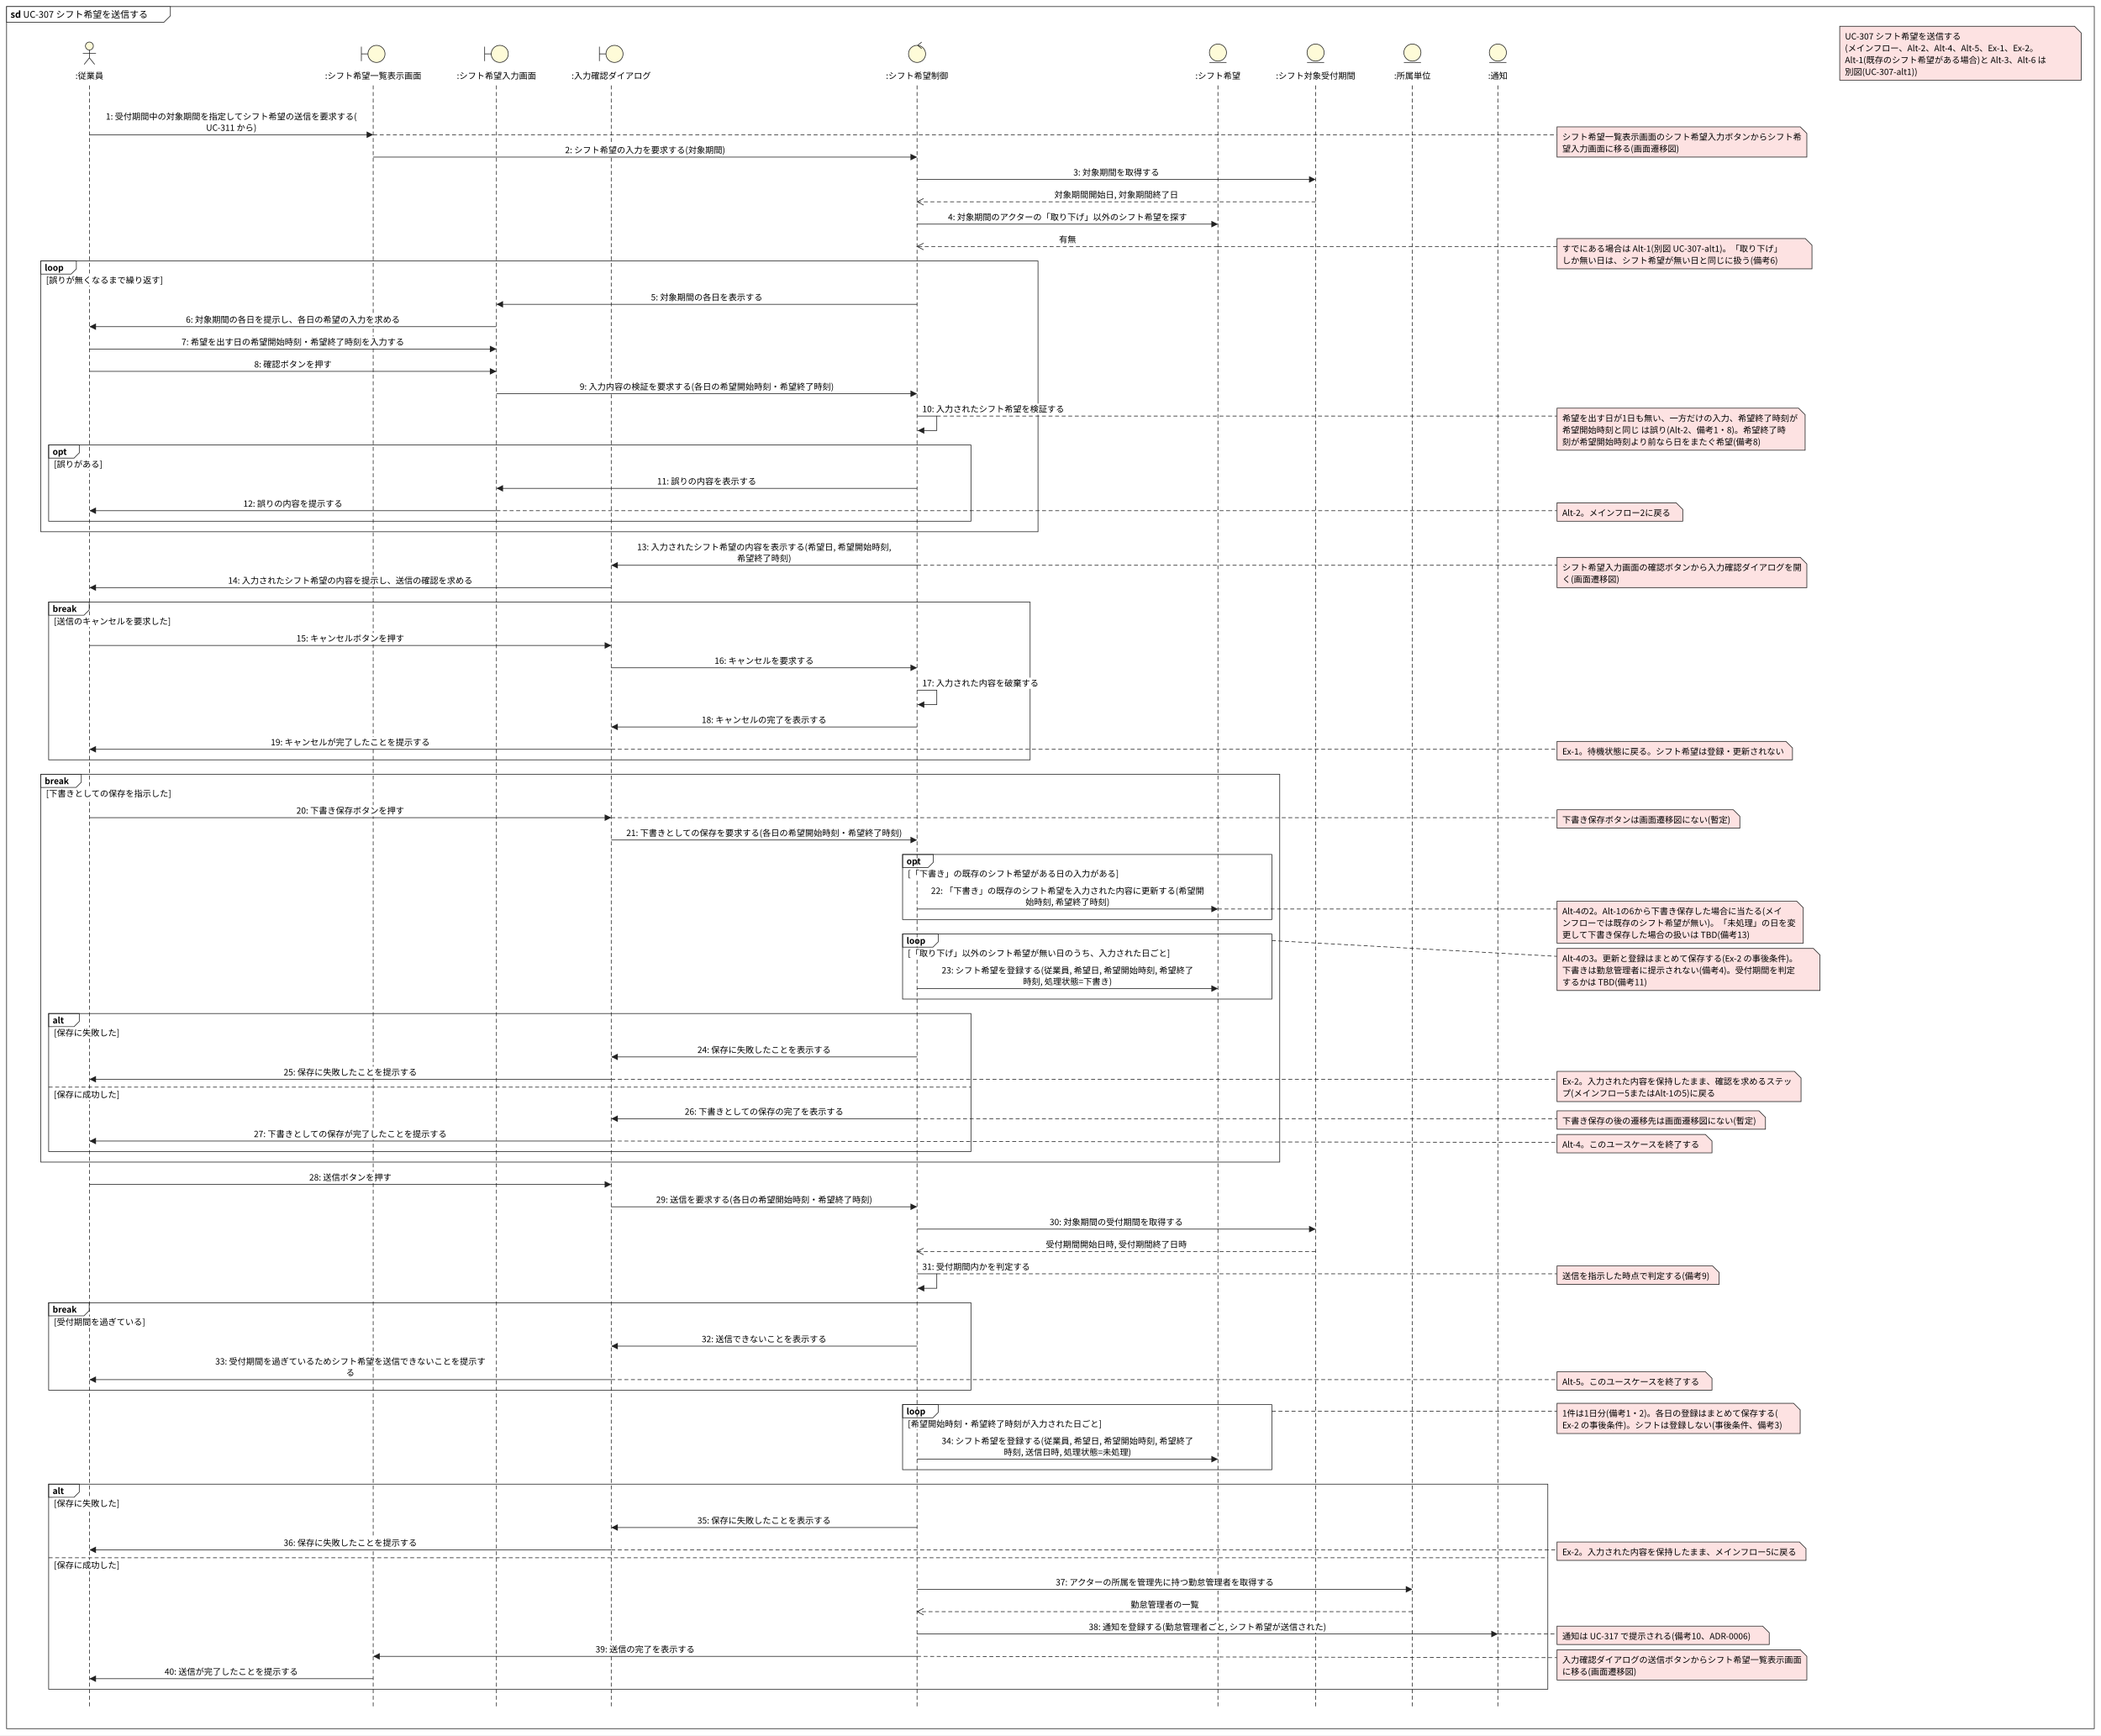
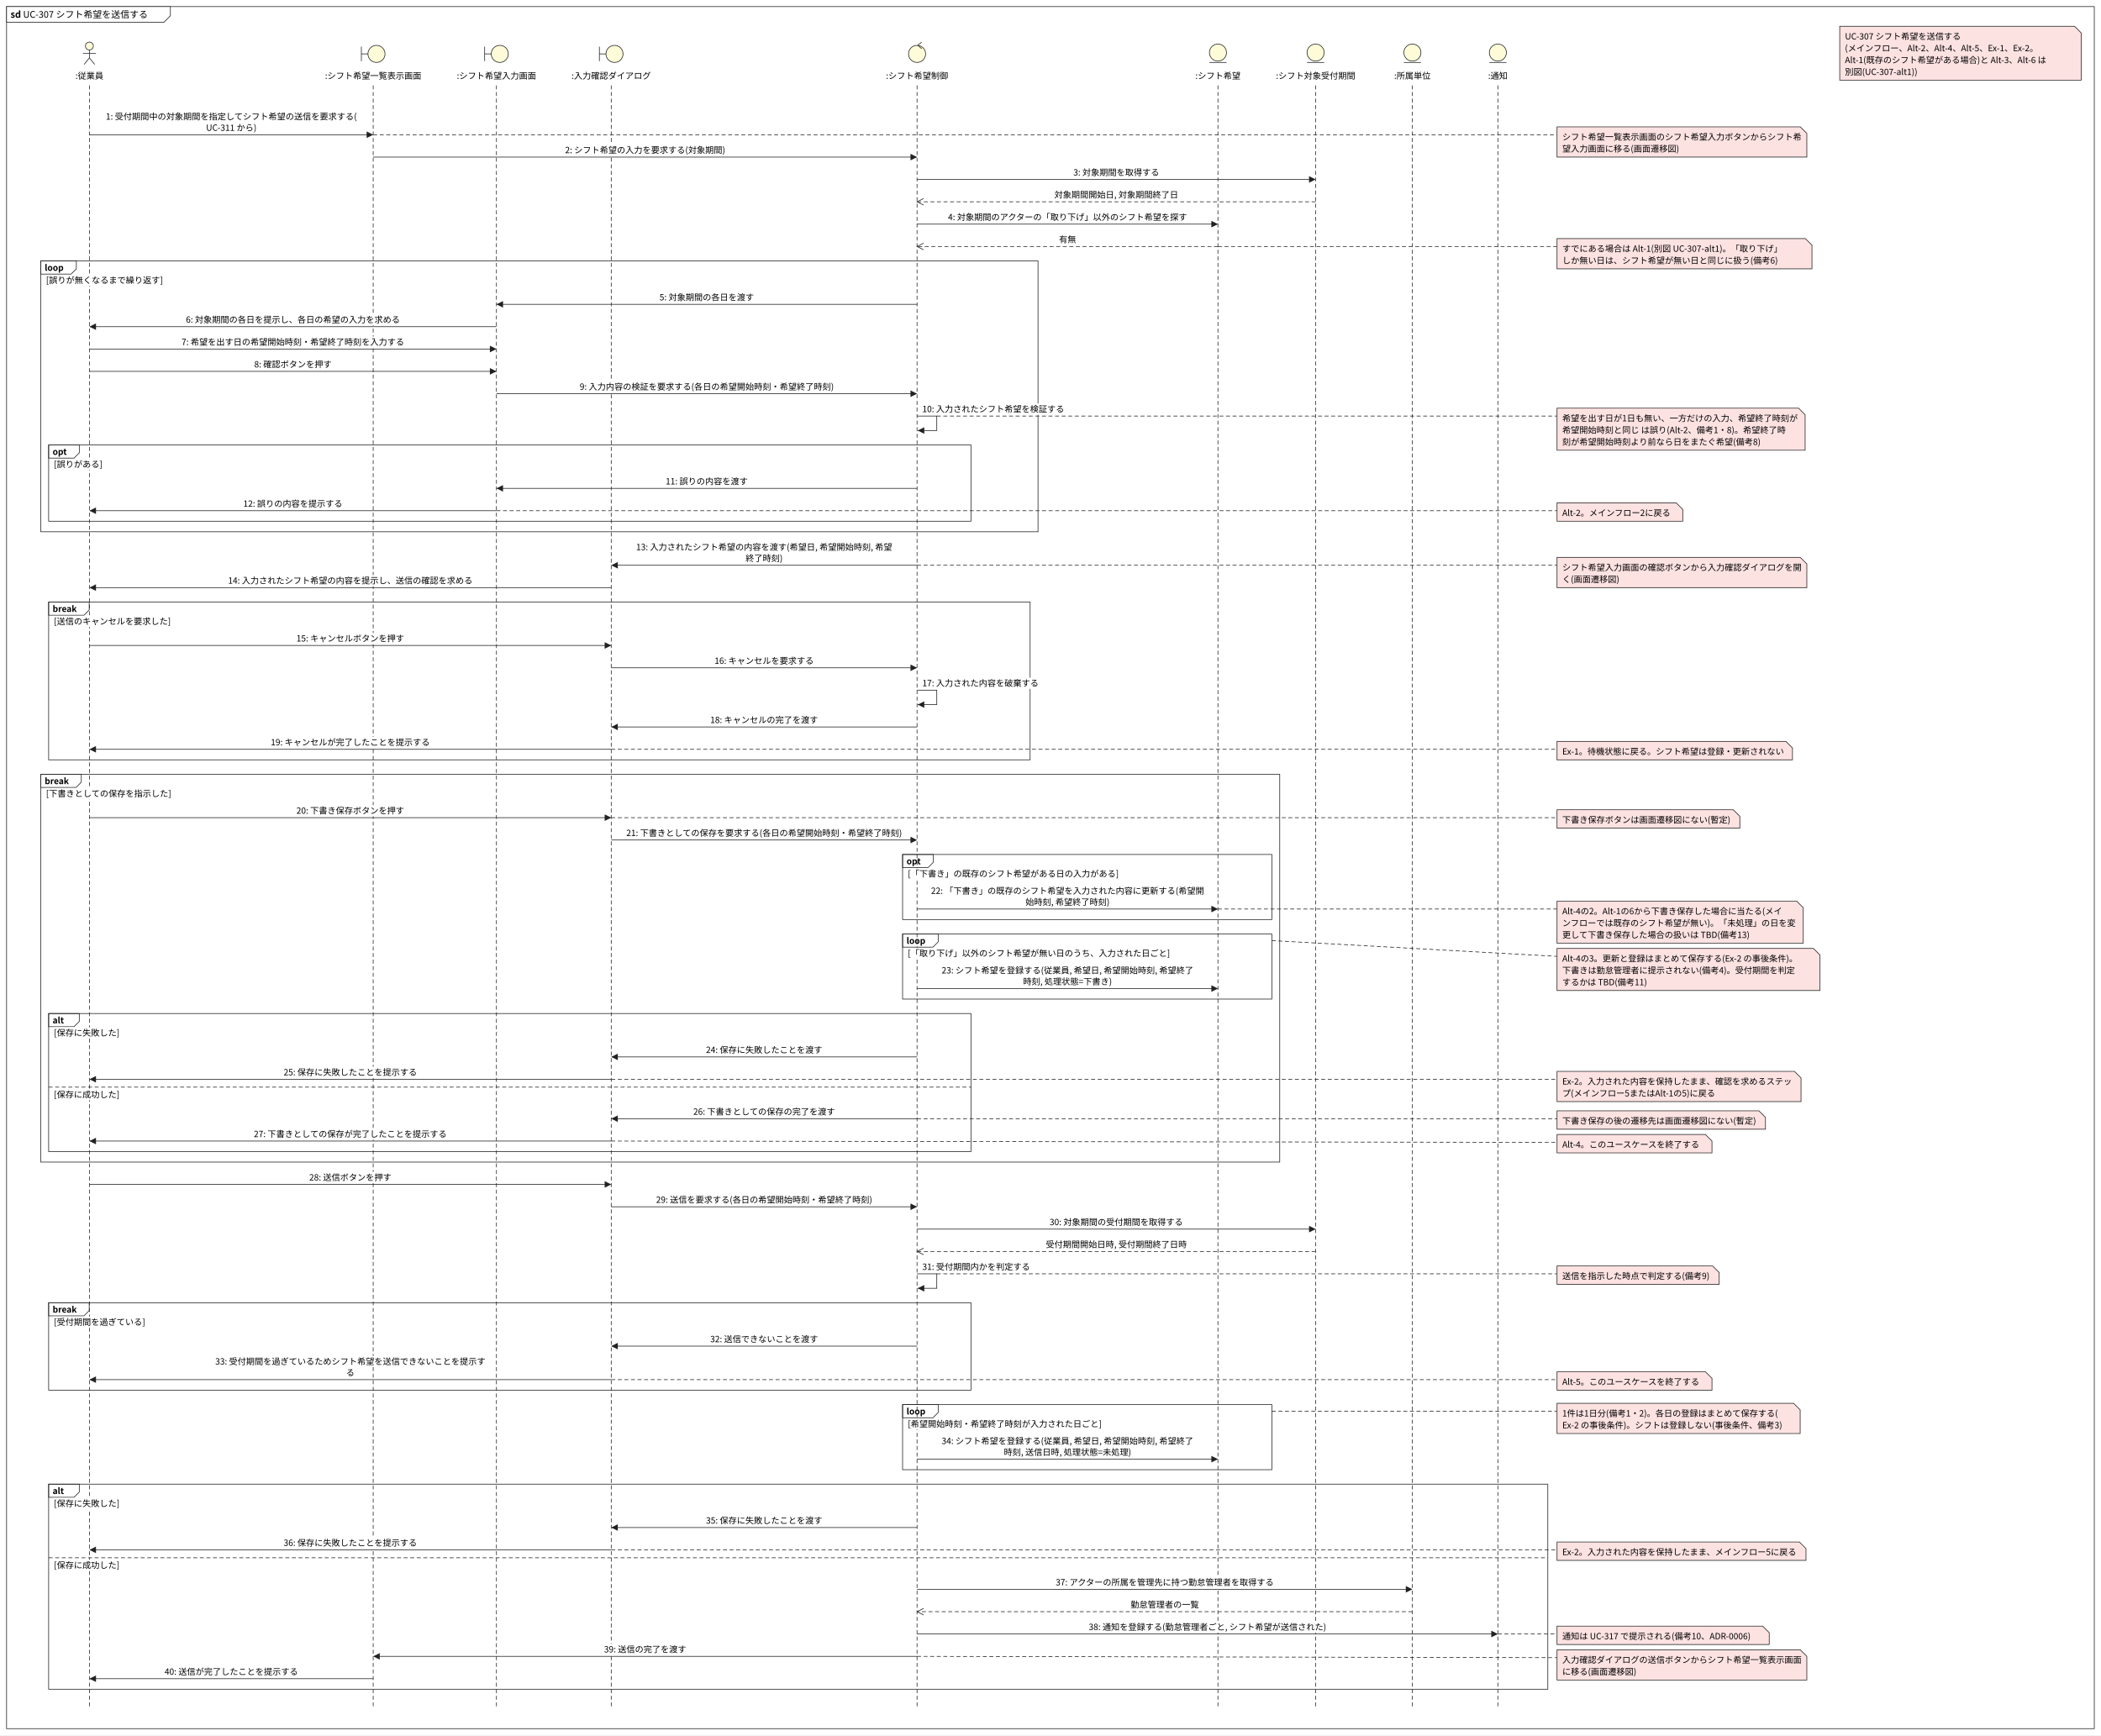
<svg xmlns="http://www.w3.org/2000/svg" width="3196" height="2640" viewBox="0 0 3196 2640" font-family="'Noto Sans CJK JP','Noto Sans JP','Hiragino Sans','Yu Gothic','Meiryo','IPAGothic',sans-serif">
  <rect width="100%" height="100%" fill="#fff" />
  <rect x="10" y="10" width="3175.8" height="2620.0" fill="none" stroke="#222" />
  <path d="M10 10 H259.2 V24 L249.2 34 H10 Z" fill="#fff" stroke="#222" />
  <line x1="136.0" y1="205.0" x2="566.7" y2="205.0" stroke="#222" stroke-width="1" />
  <polygon points="567.7,205.0 557.7,200.0 557.7,210.0" fill="#222" />
  <line x1="567.7" y1="205.0" x2="2368.5" y2="205.0" stroke="#222" stroke-width="1" stroke-dasharray="6 4" />
  <line x1="567.7" y1="239.0" x2="1394.0" y2="239.0" stroke="#222" stroke-width="1" />
  <polygon points="1395.0,239.0 1385.0,234.0 1385.0,244.0" fill="#222" />
  <line x1="1395.0" y1="273.0" x2="2000.3" y2="273.0" stroke="#222" stroke-width="1" />
  <polygon points="2001.3,273.0 1991.3,268.0 1991.3,278.0" fill="#222" />
  <line x1="2001.3" y1="307.0" x2="1396.0" y2="307.0" stroke="#222" stroke-width="1" stroke-dasharray="6 4" />
  <polyline points="1405.0,302.0 1395.0,307.0 1405.0,312.0" fill="none" stroke="#222" />
  <line x1="1395.0" y1="341.0" x2="1851.7" y2="341.0" stroke="#222" stroke-width="1" />
  <polygon points="1852.7,341.0 1842.7,336.0 1842.7,346.0" fill="#222" />
  <line x1="1852.7" y1="375.0" x2="1396.0" y2="375.0" stroke="#222" stroke-width="1" stroke-dasharray="6 4" />
  <polyline points="1405.0,370.0 1395.0,375.0 1405.0,380.0" fill="none" stroke="#222" />
  <line x1="1852.7" y1="375.0" x2="2368.5" y2="375.0" stroke="#222" stroke-width="1" stroke-dasharray="6 4" />
  <path d="M62 397 H116.16 V409 L108.16 417 H62 Z" fill="#fff" stroke="#222" />
  <line x1="1395.0" y1="463.0" x2="756.2" y2="463.0" stroke="#222" stroke-width="1" />
  <polygon points="755.2,463.0 765.2,458.0 765.2,468.0" fill="#222" />
  <line x1="755.2" y1="497.0" x2="137.0" y2="497.0" stroke="#222" stroke-width="1" />
  <polygon points="136.0,497.0 146.0,492.0 146.0,502.0" fill="#222" />
  <line x1="136.0" y1="531.0" x2="754.2" y2="531.0" stroke="#222" stroke-width="1" />
  <polygon points="755.2,531.0 745.2,526.0 745.2,536.0" fill="#222" />
  <line x1="136.0" y1="565.0" x2="754.2" y2="565.0" stroke="#222" stroke-width="1" />
  <polygon points="755.2,565.0 745.2,560.0 745.2,570.0" fill="#222" />
  <line x1="755.2" y1="599.0" x2="1394.0" y2="599.0" stroke="#222" stroke-width="1" />
  <polygon points="1395.0,599.0 1385.0,594.0 1385.0,604.0" fill="#222" />
  <polyline points="1395.02,633 1425.02,633 1425.02,655 1396.02,655" fill="none" stroke="#222" />
  <polygon points="1396.0,655.0 1406.0,650.0 1406.0,660.0" fill="#222" />
  <line x1="1425.0" y1="633.0" x2="2368.5" y2="633.0" stroke="#222" stroke-width="1" stroke-dasharray="6 4" />
  <path d="M74 677 H120.62 V689 L112.62 697 H74 Z" fill="#fff" stroke="#222" />
  <line x1="1395.0" y1="743.0" x2="756.2" y2="743.0" stroke="#222" stroke-width="1" />
  <polygon points="755.2,743.0 765.2,738.0 765.2,748.0" fill="#222" />
  <line x1="755.2" y1="777.0" x2="137.0" y2="777.0" stroke="#222" stroke-width="1" />
  <polygon points="136.0,777.0 146.0,772.0 146.0,782.0" fill="#222" />
  <line x1="755.2" y1="777.0" x2="2368.5" y2="777.0" stroke="#222" stroke-width="1" stroke-dasharray="6 4" />
  <rect x="74.0" y="677.0" width="1403.0" height="116.0" rx="0" fill="none" stroke="#222" />
  <rect x="62.0" y="397.0" width="1517.0" height="412.0" rx="0" fill="none" stroke="#222" />
  <line x1="1395.0" y1="860.0" x2="930.8" y2="860.0" stroke="#222" stroke-width="1" />
  <polygon points="929.8,860.0 939.8,855.0 939.8,865.0" fill="#222" />
  <line x1="1395.0" y1="860.0" x2="2368.5" y2="860.0" stroke="#222" stroke-width="1" stroke-dasharray="6 4" />
  <line x1="929.8" y1="894.0" x2="137.0" y2="894.0" stroke="#222" stroke-width="1" />
  <polygon points="136.0,894.0 146.0,889.0 146.0,899.0" fill="#222" />
  <path d="M74 916 H135.7 V928 L127.7 936 H74 Z" fill="#fff" stroke="#222" />
  <line x1="136.0" y1="982.0" x2="928.8" y2="982.0" stroke="#222" stroke-width="1" />
  <polygon points="929.8,982.0 919.8,977.0 919.8,987.0" fill="#222" />
  <line x1="929.8" y1="1016.0" x2="1394.0" y2="1016.0" stroke="#222" stroke-width="1" />
  <polygon points="1395.0,1016.0 1385.0,1011.0 1385.0,1021.0" fill="#222" />
  <polyline points="1395.02,1050 1425.02,1050 1425.02,1072 1396.02,1072" fill="none" stroke="#222" />
  <polygon points="1396.0,1072.0 1406.0,1067.0 1406.0,1077.0" fill="#222" />
  <line x1="1395.0" y1="1106.0" x2="930.8" y2="1106.0" stroke="#222" stroke-width="1" />
  <polygon points="929.8,1106.0 939.8,1101.0 939.8,1111.0" fill="#222" />
  <line x1="929.8" y1="1140.0" x2="137.0" y2="1140.0" stroke="#222" stroke-width="1" />
  <polygon points="136.0,1140.0 146.0,1135.0 146.0,1145.0" fill="#222" />
  <line x1="929.8" y1="1140.0" x2="2368.5" y2="1140.0" stroke="#222" stroke-width="1" stroke-dasharray="6 4" />
  <rect x="74.0" y="916.0" width="1493.0" height="240.0" rx="0" fill="none" stroke="#222" />
  <path d="M62 1178 H123.7 V1190 L115.7 1198 H62 Z" fill="#fff" stroke="#222" />
  <line x1="136.0" y1="1244.0" x2="928.8" y2="1244.0" stroke="#222" stroke-width="1" />
  <polygon points="929.8,1244.0 919.8,1239.0 919.8,1249.0" fill="#222" />
  <line x1="929.8" y1="1244.0" x2="2368.5" y2="1244.0" stroke="#222" stroke-width="1" stroke-dasharray="6 4" />
  <line x1="929.8" y1="1278.0" x2="1394.0" y2="1278.0" stroke="#222" stroke-width="1" />
  <polygon points="1395.0,1278.0 1385.0,1273.0 1385.0,1283.0" fill="#222" />
  <path d="M1373.02 1300 H1419.64 V1312 L1411.64 1320 H1373.02 Z" fill="#fff" stroke="#222" />
  <line x1="1395.0" y1="1383.0" x2="1851.7" y2="1383.0" stroke="#222" stroke-width="1" />
  <polygon points="1852.7,1383.0 1842.7,1378.0 1842.7,1388.0" fill="#222" />
  <line x1="1852.7" y1="1383.0" x2="2368.5" y2="1383.0" stroke="#222" stroke-width="1" stroke-dasharray="6 4" />
  <rect x="1373.0" y="1300.0" width="561.7" height="99.0" rx="0" fill="none" stroke="#222" />
  <path d="M1373.02 1421 H1427.18 V1433 L1419.18 1441 H1373.02 Z" fill="#fff" stroke="#222" />
  <line x1="1395.0" y1="1504.0" x2="1851.7" y2="1504.0" stroke="#222" stroke-width="1" />
  <polygon points="1852.7,1504.0 1842.7,1499.0 1842.7,1509.0" fill="#222" />
  <rect x="1373.0" y="1421.0" width="561.7" height="99.0" rx="0" fill="none" stroke="#222" />
  <line x1="1934.7" y1="1431.0" x2="2368.5" y2="1455.0" stroke="#222" stroke-width="1" stroke-dasharray="6 4" />
  <path d="M74 1542 H120.62 V1554 L112.62 1562 H74 Z" fill="#fff" stroke="#222" />
  <line x1="1395.0" y1="1608.0" x2="930.8" y2="1608.0" stroke="#222" stroke-width="1" />
  <polygon points="929.8,1608.0 939.8,1603.0 939.8,1613.0" fill="#222" />
  <line x1="929.8" y1="1642.0" x2="137.0" y2="1642.0" stroke="#222" stroke-width="1" />
  <polygon points="136.0,1642.0 146.0,1637.0 146.0,1647.0" fill="#222" />
  <line x1="929.8" y1="1642.0" x2="2368.5" y2="1642.0" stroke="#222" stroke-width="1" stroke-dasharray="6 4" />
  <line x1="1395.0" y1="1702.0" x2="930.8" y2="1702.0" stroke="#222" stroke-width="1" />
  <polygon points="929.8,1702.0 939.8,1697.0 939.8,1707.0" fill="#222" />
  <line x1="1395.0" y1="1702.0" x2="2368.5" y2="1702.0" stroke="#222" stroke-width="1" stroke-dasharray="6 4" />
  <line x1="929.8" y1="1736.0" x2="137.0" y2="1736.0" stroke="#222" stroke-width="1" />
  <polygon points="136.0,1736.0 146.0,1731.0 146.0,1741.0" fill="#222" />
  <line x1="929.8" y1="1736.0" x2="2368.5" y2="1738.0" stroke="#222" stroke-width="1" stroke-dasharray="6 4" />
  <rect x="74.0" y="1542.0" width="1403.0" height="210.0" rx="0" fill="none" stroke="#222" />
  <line x1="74.0" y1="1654.0" x2="1477.0" y2="1654.0" stroke="#222" stroke-width="1" stroke-dasharray="6 4" />
  <rect x="62.0" y="1178.0" width="1884.7" height="590.0" rx="0" fill="none" stroke="#222" />
  <line x1="136.0" y1="1802.0" x2="928.8" y2="1802.0" stroke="#222" stroke-width="1" />
  <polygon points="929.8,1802.0 919.8,1797.0 919.8,1807.0" fill="#222" />
  <line x1="929.8" y1="1836.0" x2="1394.0" y2="1836.0" stroke="#222" stroke-width="1" />
  <polygon points="1395.0,1836.0 1385.0,1831.0 1385.0,1841.0" fill="#222" />
  <line x1="1395.0" y1="1870.0" x2="2000.3" y2="1870.0" stroke="#222" stroke-width="1" />
  <polygon points="2001.3,1870.0 1991.3,1865.0 1991.3,1875.0" fill="#222" />
  <line x1="2001.3" y1="1904.0" x2="1396.0" y2="1904.0" stroke="#222" stroke-width="1" stroke-dasharray="6 4" />
  <polyline points="1405.0,1899.0 1395.0,1904.0 1405.0,1909.0" fill="none" stroke="#222" />
  <polyline points="1395.02,1938 1425.02,1938 1425.02,1960 1396.02,1960" fill="none" stroke="#222" />
  <polygon points="1396.0,1960.0 1406.0,1955.0 1406.0,1965.0" fill="#222" />
  <line x1="1425.0" y1="1938.0" x2="2368.5" y2="1938.0" stroke="#222" stroke-width="1" stroke-dasharray="6 4" />
  <path d="M74 1982 H135.7 V1994 L127.7 2002 H74 Z" fill="#fff" stroke="#222" />
  <line x1="1395.0" y1="2048.0" x2="930.8" y2="2048.0" stroke="#222" stroke-width="1" />
  <polygon points="929.8,2048.0 939.8,2043.0 939.8,2053.0" fill="#222" />
  <line x1="929.8" y1="2099.0" x2="137.0" y2="2099.0" stroke="#222" stroke-width="1" />
  <polygon points="136.0,2099.0 146.0,2094.0 146.0,2104.0" fill="#222" />
  <line x1="929.8" y1="2099.0" x2="2368.5" y2="2099.0" stroke="#222" stroke-width="1" stroke-dasharray="6 4" />
  <rect x="74.0" y="1982.0" width="1403.0" height="133.0" rx="0" fill="none" stroke="#222" />
  <path d="M1373.02 2137 H1427.18 V2149 L1419.18 2157 H1373.02 Z" fill="#fff" stroke="#222" />
  <line x1="1395.0" y1="2220.0" x2="1851.7" y2="2220.0" stroke="#222" stroke-width="1" />
  <polygon points="1852.7,2220.0 1842.7,2215.0 1842.7,2225.0" fill="#222" />
  <rect x="1373.0" y="2137.0" width="561.7" height="99.0" rx="0" fill="none" stroke="#222" />
  <line x1="1934.7" y1="2147.0" x2="2368.5" y2="2147.0" stroke="#222" stroke-width="1" stroke-dasharray="6 4" />
  <path d="M74 2258 H120.62 V2270 L112.62 2278 H74 Z" fill="#fff" stroke="#222" />
  <line x1="1395.0" y1="2324.0" x2="930.8" y2="2324.0" stroke="#222" stroke-width="1" />
  <polygon points="929.8,2324.0 939.8,2319.0 939.8,2329.0" fill="#222" />
  <line x1="929.8" y1="2358.0" x2="137.0" y2="2358.0" stroke="#222" stroke-width="1" />
  <polygon points="136.0,2358.0 146.0,2353.0 146.0,2363.0" fill="#222" />
  <line x1="929.8" y1="2358.0" x2="2368.5" y2="2358.0" stroke="#222" stroke-width="1" stroke-dasharray="6 4" />
  <line x1="1395.0" y1="2418.0" x2="2147.5" y2="2418.0" stroke="#222" stroke-width="1" />
  <polygon points="2148.5,2418.0 2138.5,2413.0 2138.5,2423.0" fill="#222" />
  <line x1="2148.5" y1="2452.0" x2="1396.0" y2="2452.0" stroke="#222" stroke-width="1" stroke-dasharray="6 4" />
  <polyline points="1405.0,2447.0 1395.0,2452.0 1405.0,2457.0" fill="none" stroke="#222" />
  <line x1="1395.0" y1="2486.0" x2="2277.5" y2="2486.0" stroke="#222" stroke-width="1" />
  <polygon points="2278.5,2486.0 2268.5,2481.0 2268.5,2491.0" fill="#222" />
  <line x1="2278.5" y1="2486.0" x2="2368.5" y2="2486.0" stroke="#222" stroke-width="1" stroke-dasharray="6 4" />
  <line x1="1395.0" y1="2520.0" x2="568.7" y2="2520.0" stroke="#222" stroke-width="1" />
  <polygon points="567.7,2520.0 577.7,2515.0 577.7,2525.0" fill="#222" />
  <line x1="1395.0" y1="2520.0" x2="2368.5" y2="2522.0" stroke="#222" stroke-width="1" stroke-dasharray="6 4" />
  <line x1="567.7" y1="2554.0" x2="137.0" y2="2554.0" stroke="#222" stroke-width="1" />
  <polygon points="136.0,2554.0 146.0,2549.0 146.0,2559.0" fill="#222" />
  <rect x="74.0" y="2258.0" width="2280.5" height="312.0" rx="0" fill="none" stroke="#222" />
  <line x1="74.0" y1="2370.0" x2="2354.5" y2="2370.0" stroke="#222" stroke-width="1" stroke-dasharray="6 4" />
  <circle cx="136" cy="70" r="6" fill="#fefbd8" stroke="#222" />
  <path d="M136 76 V88 M126 81 H146 M136 88 L128 98 M136 88 L144 98" fill="none" stroke="#222" />
  <line x1="136.0" y1="130.0" x2="136.0" y2="2600.0" stroke="#222" stroke-width="1" stroke-dasharray="6 4" />
  <circle cx="572.7" cy="82" r="13" fill="#fefbd8" stroke="#222" />
  <path d="M559.7 82 H549.7 M549.7 71 V93" fill="none" stroke="#222" />
  <line x1="567.7" y1="130.0" x2="567.7" y2="2600.0" stroke="#222" stroke-width="1" stroke-dasharray="6 4" />
  <circle cx="760.24" cy="82" r="13" fill="#fefbd8" stroke="#222" />
  <path d="M747.24 82 H737.24 M737.24 71 V93" fill="none" stroke="#222" />
  <line x1="755.2" y1="130.0" x2="755.2" y2="2600.0" stroke="#222" stroke-width="1" stroke-dasharray="6 4" />
  <circle cx="934.78" cy="82" r="13" fill="#fefbd8" stroke="#222" />
  <path d="M921.78 82 H911.78 M911.78 71 V93" fill="none" stroke="#222" />
  <line x1="929.8" y1="130.0" x2="929.8" y2="2600.0" stroke="#222" stroke-width="1" stroke-dasharray="6 4" />
  <circle cx="1395.02" cy="82" r="13" fill="#fefbd8" stroke="#222" />
  <path d="M1396.02 69 l6 -5 M1396.02 69 l6 5" fill="none" stroke="#222" />
  <line x1="1395.0" y1="130.0" x2="1395.0" y2="2600.0" stroke="#222" stroke-width="1" stroke-dasharray="6 4" />
  <circle cx="1852.72" cy="80" r="13" fill="#fefbd8" stroke="#222" />
  <path d="M1839.72 95 H1865.72" fill="none" stroke="#222" />
  <line x1="1852.7" y1="130.0" x2="1852.7" y2="2600.0" stroke="#222" stroke-width="1" stroke-dasharray="6 4" />
  <circle cx="2001.26" cy="80" r="13" fill="#fefbd8" stroke="#222" />
  <path d="M1988.26 95 H2014.26" fill="none" stroke="#222" />
  <line x1="2001.3" y1="130.0" x2="2001.3" y2="2600.0" stroke="#222" stroke-width="1" stroke-dasharray="6 4" />
  <circle cx="2148.53" cy="80" r="13" fill="#fefbd8" stroke="#222" />
  <path d="M2135.53 95 H2161.53" fill="none" stroke="#222" />
  <line x1="2148.5" y1="130.0" x2="2148.5" y2="2600.0" stroke="#222" stroke-width="1" stroke-dasharray="6 4" />
  <circle cx="2278.53" cy="80" r="13" fill="#fefbd8" stroke="#222" />
  <path d="M2265.53 95 H2291.53" fill="none" stroke="#222" />
  <line x1="2278.5" y1="130.0" x2="2278.5" y2="2600.0" stroke="#222" stroke-width="1" stroke-dasharray="6 4" />
  <rect x="152.8" y="169.0" width="398.2" height="17.0" fill="#fff" />
  <text x="351.9" y="182.0" font-size="13" text-anchor="middle">1: 受付期間中の対象期間を指定してシフト希望の送信を要求する(</text>
  <rect x="306.7" y="186.0" width="90.3" height="17.0" fill="#fff" />
  <text x="351.9" y="199.0" font-size="13" text-anchor="middle">UC-311 から)</text>
  <rect x="850.0" y="220.0" width="262.7" height="17.0" fill="#fff" />
  <text x="981.4" y="233.0" font-size="13" text-anchor="middle">2: シフト希望の入力を要求する(対象期間)</text>
  <rect x="1626.3" y="254.0" width="143.6" height="17.0" fill="#fff" />
  <text x="1698.1" y="267.0" font-size="13" text-anchor="middle">3: 対象期間を取得する</text>
  <rect x="1597.6" y="288.0" width="201.1" height="17.0" fill="#fff" />
  <text x="1698.1" y="301.0" font-size="13" text-anchor="middle">対象期間開始日, 対象期間終了日</text>
  <rect x="1435.1" y="322.0" width="377.6" height="17.0" fill="#fff" />
  <text x="1623.9" y="335.0" font-size="13" text-anchor="middle">4: 対象期間のアクターの「取り下げ」以外のシフト希望を探す</text>
  <rect x="1608.9" y="356.0" width="30.0" height="17.0" fill="#fff" />
  <text x="1623.9" y="369.0" font-size="13" text-anchor="middle">有無</text>
  <text x="68.0" y="412.0" font-size="13" text-anchor="start" font-weight="bold">loop</text>
  <rect x="68.0" y="418.0" width="188.1" height="17.0" fill="#fff" />
  <text x="70.0" y="431.0" font-size="13" text-anchor="start">[誤りが無くなるまで繰り返す]</text>
-   <rect x="983.8" y="444.0" width="182.6" height="17.0" fill="#fff" />
-   <text x="1075.1" y="457.0" font-size="13" text-anchor="middle">5: 対象期間の各日を表示する</text>
+   <rect x="996.8" y="444.0" width="156.6" height="17.0" fill="#fff" />
+   <text x="1075.1" y="457.0" font-size="13" text-anchor="middle">5: 対象期間の各日を渡す</text>
  <rect x="276.3" y="478.0" width="338.6" height="17.0" fill="#fff" />
  <text x="445.6" y="491.0" font-size="13" text-anchor="middle">6: 対象期間の各日を提示し、各日の希望の入力を求める</text>
  <rect x="269.8" y="512.0" width="351.6" height="17.0" fill="#fff" />
  <text x="445.6" y="525.0" font-size="13" text-anchor="middle">7: 希望を出す日の希望開始時刻・希望終了時刻を入力する</text>
  <rect x="380.3" y="546.0" width="130.6" height="17.0" fill="#fff" />
  <text x="445.6" y="559.0" font-size="13" text-anchor="middle">8: 確認ボタンを押す</text>
  <rect x="872.3" y="580.0" width="405.7" height="17.0" fill="#fff" />
  <text x="1075.1" y="593.0" font-size="13" text-anchor="middle">9: 入力内容の検証を要求する(各日の希望開始時刻・希望終了時刻)</text>
  <rect x="1401.0" y="614.0" width="229.2" height="17.0" fill="#fff" />
  <text x="1403.0" y="627.0" font-size="13" text-anchor="start">10: 入力されたシフト希望を検証する</text>
  <text x="80.0" y="692.0" font-size="13" text-anchor="start" font-weight="bold">opt</text>
  <rect x="80.0" y="698.0" width="84.1" height="17.0" fill="#fff" />
  <text x="82.0" y="711.0" font-size="13" text-anchor="start">[誤りがある]</text>
-   <rect x="993.1" y="724.0" width="164.2" height="17.0" fill="#fff" />
-   <text x="1075.1" y="737.0" font-size="13" text-anchor="middle">11: 誤りの内容を表示する</text>
+   <rect x="1006.1" y="724.0" width="138.2" height="17.0" fill="#fff" />
+   <text x="1075.1" y="737.0" font-size="13" text-anchor="middle">11: 誤りの内容を渡す</text>
  <rect x="363.5" y="758.0" width="164.2" height="17.0" fill="#fff" />
  <text x="445.6" y="771.0" font-size="13" text-anchor="middle">12: 誤りの内容を提示する</text>
  <rect x="951.0" y="824.0" width="422.9" height="17.0" fill="#fff" />
-   <text x="1162.4" y="837.0" font-size="13" text-anchor="middle">13: 入力されたシフト希望の内容を表示する(希望日, 希望開始時刻, </text>
-   <rect x="1117.6" y="841.0" width="89.5" height="17.0" fill="#fff" />
-   <text x="1162.4" y="854.0" font-size="13" text-anchor="middle">希望終了時刻)</text>
+   <text x="1162.4" y="837.0" font-size="13" text-anchor="middle">13: 入力されたシフト希望の内容を渡す(希望日, 希望開始時刻, 希望</text>
+   <rect x="1130.6" y="841.0" width="63.5" height="17.0" fill="#fff" />
+   <text x="1162.4" y="854.0" font-size="13" text-anchor="middle">終了時刻)</text>
  <rect x="340.3" y="875.0" width="385.2" height="17.0" fill="#fff" />
  <text x="532.9" y="888.0" font-size="13" text-anchor="middle">14: 入力されたシフト希望の内容を提示し、送信の確認を求める</text>
  <text x="80.0" y="931.0" font-size="13" text-anchor="start" font-weight="bold">break</text>
  <rect x="80.0" y="937.0" width="188.1" height="17.0" fill="#fff" />
  <text x="82.0" y="950.0" font-size="13" text-anchor="start">[送信のキャンセルを要求した]</text>
  <rect x="444.3" y="963.0" width="177.2" height="17.0" fill="#fff" />
  <text x="532.9" y="976.0" font-size="13" text-anchor="middle">15: キャンセルボタンを押す</text>
  <rect x="1080.3" y="997.0" width="164.2" height="17.0" fill="#fff" />
  <text x="1162.4" y="1010.0" font-size="13" text-anchor="middle">16: キャンセルを要求する</text>
  <rect x="1401.0" y="1031.0" width="190.2" height="17.0" fill="#fff" />
  <text x="1403.0" y="1044.0" font-size="13" text-anchor="start">17: 入力された内容を破棄する</text>
-   <rect x="1060.8" y="1087.0" width="203.2" height="17.0" fill="#fff" />
-   <text x="1162.4" y="1100.0" font-size="13" text-anchor="middle">18: キャンセルの完了を表示する</text>
+   <rect x="1073.8" y="1087.0" width="177.2" height="17.0" fill="#fff" />
+   <text x="1162.4" y="1100.0" font-size="13" text-anchor="middle">18: キャンセルの完了を渡す</text>
  <rect x="405.3" y="1121.0" width="255.2" height="17.0" fill="#fff" />
  <text x="532.9" y="1134.0" font-size="13" text-anchor="middle">19: キャンセルが完了したことを提示する</text>
  <text x="68.0" y="1193.0" font-size="13" text-anchor="start" font-weight="bold">break</text>
  <rect x="68.0" y="1199.0" width="201.1" height="17.0" fill="#fff" />
  <text x="70.0" y="1212.0" font-size="13" text-anchor="start">[下書きとしての保存を指示した]</text>
  <rect x="444.3" y="1225.0" width="177.2" height="17.0" fill="#fff" />
  <text x="532.9" y="1238.0" font-size="13" text-anchor="middle">20: 下書き保存ボタンを押す</text>
  <rect x="942.8" y="1259.0" width="439.2" height="17.0" fill="#fff" />
  <text x="1162.4" y="1272.0" font-size="13" text-anchor="middle">21: 下書きとしての保存を要求する(各日の希望開始時刻・希望終了時刻)</text>
  <text x="1379.0" y="1315.0" font-size="13" text-anchor="start" font-weight="bold">opt</text>
  <rect x="1379.0" y="1321.0" width="331.1" height="17.0" fill="#fff" />
  <text x="1381.0" y="1334.0" font-size="13" text-anchor="start">[「下書き」の既存のシフト希望がある日の入力がある]</text>
  <rect x="1408.0" y="1347.0" width="431.7" height="17.0" fill="#fff" />
  <text x="1623.9" y="1360.0" font-size="13" text-anchor="middle">22: 「下書き」の既存のシフト希望を入力された内容に更新する(希望開</text>
  <rect x="1552.1" y="1364.0" width="143.6" height="17.0" fill="#fff" />
  <text x="1623.9" y="1377.0" font-size="13" text-anchor="middle">始時刻, 希望終了時刻)</text>
  <text x="1379.0" y="1436.0" font-size="13" text-anchor="start" font-weight="bold">loop</text>
  <rect x="1379.0" y="1442.0" width="409.1" height="17.0" fill="#fff" />
  <text x="1381.0" y="1455.0" font-size="13" text-anchor="start">[「取り下げ」以外のシフト希望が無い日のうち、入力された日ごと]</text>
  <rect x="1411.4" y="1468.0" width="424.9" height="17.0" fill="#fff" />
  <text x="1623.9" y="1481.0" font-size="13" text-anchor="middle">23: シフト希望を登録する(従業員, 希望日, 希望開始時刻, 希望終了</text>
  <rect x="1548.3" y="1485.0" width="151.2" height="17.0" fill="#fff" />
  <text x="1623.9" y="1498.0" font-size="13" text-anchor="middle">時刻, 処理状態=下書き)</text>
  <text x="80.0" y="1557.0" font-size="13" text-anchor="start" font-weight="bold">alt</text>
  <rect x="80.0" y="1563.0" width="110.1" height="17.0" fill="#fff" />
  <text x="82.0" y="1576.0" font-size="13" text-anchor="start">[保存に失敗した]</text>
-   <rect x="1054.3" y="1589.0" width="216.2" height="17.0" fill="#fff" />
-   <text x="1162.4" y="1602.0" font-size="13" text-anchor="middle">24: 保存に失敗したことを表示する</text>
+   <rect x="1067.3" y="1589.0" width="190.2" height="17.0" fill="#fff" />
+   <text x="1162.4" y="1602.0" font-size="13" text-anchor="middle">24: 保存に失敗したことを渡す</text>
  <rect x="424.8" y="1623.0" width="216.2" height="17.0" fill="#fff" />
  <text x="532.9" y="1636.0" font-size="13" text-anchor="middle">25: 保存に失敗したことを提示する</text>
  <rect x="80.0" y="1657.0" width="110.1" height="17.0" fill="#fff" />
  <text x="82.0" y="1670.0" font-size="13" text-anchor="start">[保存に成功した]</text>
-   <rect x="1034.8" y="1683.0" width="255.2" height="17.0" fill="#fff" />
-   <text x="1162.4" y="1696.0" font-size="13" text-anchor="middle">26: 下書きとしての保存の完了を表示する</text>
+   <rect x="1047.8" y="1683.0" width="229.2" height="17.0" fill="#fff" />
+   <text x="1162.4" y="1696.0" font-size="13" text-anchor="middle">26: 下書きとしての保存の完了を渡す</text>
  <rect x="379.3" y="1717.0" width="307.2" height="17.0" fill="#fff" />
  <text x="532.9" y="1730.0" font-size="13" text-anchor="middle">27: 下書きとしての保存が完了したことを提示する</text>
  <rect x="463.8" y="1783.0" width="138.2" height="17.0" fill="#fff" />
  <text x="532.9" y="1796.0" font-size="13" text-anchor="middle">28: 送信ボタンを押す</text>
  <rect x="988.3" y="1817.0" width="348.2" height="17.0" fill="#fff" />
  <text x="1162.4" y="1830.0" font-size="13" text-anchor="middle">29: 送信を要求する(各日の希望開始時刻・希望終了時刻)</text>
  <rect x="1590.1" y="1851.0" width="216.2" height="17.0" fill="#fff" />
  <text x="1698.1" y="1864.0" font-size="13" text-anchor="middle">30: 対象期間の受付期間を取得する</text>
  <rect x="1584.6" y="1885.0" width="227.1" height="17.0" fill="#fff" />
  <text x="1698.1" y="1898.0" font-size="13" text-anchor="middle">受付期間開始日時, 受付期間終了日時</text>
  <rect x="1401.0" y="1919.0" width="177.2" height="17.0" fill="#fff" />
  <text x="1403.0" y="1932.0" font-size="13" text-anchor="start">31: 受付期間内かを判定する</text>
  <text x="80.0" y="1997.0" font-size="13" text-anchor="start" font-weight="bold">break</text>
  <rect x="80.0" y="2003.0" width="149.1" height="17.0" fill="#fff" />
  <text x="82.0" y="2016.0" font-size="13" text-anchor="start">[受付期間を過ぎている]</text>
-   <rect x="1060.8" y="2029.0" width="203.2" height="17.0" fill="#fff" />
-   <text x="1162.4" y="2042.0" font-size="13" text-anchor="middle">32: 送信できないことを表示する</text>
+   <rect x="1073.8" y="2029.0" width="177.2" height="17.0" fill="#fff" />
+   <text x="1162.4" y="2042.0" font-size="13" text-anchor="middle">32: 送信できないことを渡す</text>
  <rect x="320.8" y="2063.0" width="424.2" height="17.0" fill="#fff" />
  <text x="532.9" y="2076.0" font-size="13" text-anchor="middle">33: 受付期間を過ぎているためシフト希望を送信できないことを提示す</text>
  <rect x="524.4" y="2080.0" width="17.0" height="17.0" fill="#fff" />
  <text x="532.9" y="2093.0" font-size="13" text-anchor="middle">る</text>
  <text x="1379.0" y="2152.0" font-size="13" text-anchor="start" font-weight="bold">loop</text>
  <rect x="1379.0" y="2158.0" width="305.1" height="17.0" fill="#fff" />
  <text x="1381.0" y="2171.0" font-size="13" text-anchor="start">[希望開始時刻・希望終了時刻が入力された日ごと]</text>
  <rect x="1411.4" y="2184.0" width="424.9" height="17.0" fill="#fff" />
  <text x="1623.9" y="2197.0" font-size="13" text-anchor="middle">34: シフト希望を登録する(従業員, 希望日, 希望開始時刻, 希望終了</text>
  <rect x="1514.8" y="2201.0" width="218.2" height="17.0" fill="#fff" />
  <text x="1623.9" y="2214.0" font-size="13" text-anchor="middle">時刻, 送信日時, 処理状態=未処理)</text>
  <text x="80.0" y="2273.0" font-size="13" text-anchor="start" font-weight="bold">alt</text>
  <rect x="80.0" y="2279.0" width="110.1" height="17.0" fill="#fff" />
  <text x="82.0" y="2292.0" font-size="13" text-anchor="start">[保存に失敗した]</text>
-   <rect x="1054.3" y="2305.0" width="216.2" height="17.0" fill="#fff" />
-   <text x="1162.4" y="2318.0" font-size="13" text-anchor="middle">35: 保存に失敗したことを表示する</text>
+   <rect x="1067.3" y="2305.0" width="190.2" height="17.0" fill="#fff" />
+   <text x="1162.4" y="2318.0" font-size="13" text-anchor="middle">35: 保存に失敗したことを渡す</text>
  <rect x="424.8" y="2339.0" width="216.2" height="17.0" fill="#fff" />
  <text x="532.9" y="2352.0" font-size="13" text-anchor="middle">36: 保存に失敗したことを提示する</text>
  <rect x="80.0" y="2373.0" width="110.1" height="17.0" fill="#fff" />
  <text x="82.0" y="2386.0" font-size="13" text-anchor="start">[保存に成功した]</text>
  <rect x="1598.7" y="2399.0" width="346.2" height="17.0" fill="#fff" />
  <text x="1771.8" y="2412.0" font-size="13" text-anchor="middle">37: アクターの所属を管理先に持つ勤怠管理者を取得する</text>
  <rect x="1717.8" y="2433.0" width="108.0" height="17.0" fill="#fff" />
  <text x="1771.8" y="2446.0" font-size="13" text-anchor="middle">勤怠管理者の一覧</text>
  <rect x="1642.1" y="2467.0" width="389.3" height="17.0" fill="#fff" />
  <text x="1836.8" y="2480.0" font-size="13" text-anchor="middle">38: 通知を登録する(勤怠管理者ごと, シフト希望が送信された)</text>
-   <rect x="899.3" y="2501.0" width="164.2" height="17.0" fill="#fff" />
-   <text x="981.4" y="2514.0" font-size="13" text-anchor="middle">39: 送信の完了を表示する</text>
+   <rect x="912.3" y="2501.0" width="138.2" height="17.0" fill="#fff" />
+   <text x="981.4" y="2514.0" font-size="13" text-anchor="middle">39: 送信の完了を渡す</text>
  <rect x="243.8" y="2535.0" width="216.2" height="17.0" fill="#fff" />
  <text x="351.9" y="2548.0" font-size="13" text-anchor="middle">40: 送信が完了したことを提示する</text>
  <text x="136.0" y="120.0" font-size="13" text-anchor="middle">:従業員</text>
  <text x="567.7" y="120.0" font-size="13" text-anchor="middle">:シフト希望一覧表示画面</text>
  <text x="755.2" y="120.0" font-size="13" text-anchor="middle">:シフト希望入力画面</text>
  <text x="929.8" y="120.0" font-size="13" text-anchor="middle">:入力確認ダイアログ</text>
  <text x="1395.0" y="120.0" font-size="13" text-anchor="middle">:シフト希望制御</text>
  <text x="1852.7" y="120.0" font-size="13" text-anchor="middle">:シフト希望</text>
  <text x="2001.3" y="120.0" font-size="13" text-anchor="middle">:シフト対象受付期間</text>
  <text x="2148.5" y="120.0" font-size="13" text-anchor="middle">:所属単位</text>
  <text x="2278.5" y="120.0" font-size="13" text-anchor="middle">:通知</text>
  <path d="M2368.53 193 H2738.53 L2748.53 203 V239 H2368.53 Z" fill="#fde2e2" stroke="#222" />
  <text x="2376.5" y="213.0" font-size="13" text-anchor="start">シフト希望一覧表示画面のシフト希望入力ボタンからシフト希</text>
  <text x="2376.5" y="231.0" font-size="13" text-anchor="start">望入力画面に移る(画面遷移図)</text>
  <path d="M2368.53 363 H2746.33 L2756.33 373 V409 H2368.53 Z" fill="#fde2e2" stroke="#222" />
  <text x="2376.5" y="383.0" font-size="13" text-anchor="start">すでにある場合は Alt-1(別図 UC-307-alt1)。「取り下げ」</text>
  <text x="2376.5" y="401.0" font-size="13" text-anchor="start">しか無い日は、シフト希望が無い日と同じに扱う(備考6)</text>
  <path d="M2368.53 621 H2735.93 L2745.93 631 V685 H2368.53 Z" fill="#fde2e2" stroke="#222" />
  <text x="2376.5" y="641.0" font-size="13" text-anchor="start">希望を出す日が1日も無い、一方だけの入力、希望終了時刻が</text>
  <text x="2376.5" y="659.0" font-size="13" text-anchor="start">希望開始時刻と同じ は誤り(Alt-2、備考1・8)。希望終了時</text>
  <text x="2376.5" y="677.0" font-size="13" text-anchor="start">刻が希望開始時刻より前なら日をまたぐ希望(備考8)</text>
  <path d="M2368.53 765 H2549.77 L2559.77 775 V793 H2368.53 Z" fill="#fde2e2" stroke="#222" />
  <text x="2376.5" y="785.0" font-size="13" text-anchor="start">Alt-2。メインフロー2に戻る</text>
  <path d="M2368.53 848 H2738.53 L2748.53 858 V894 H2368.53 Z" fill="#fde2e2" stroke="#222" />
  <text x="2376.5" y="868.0" font-size="13" text-anchor="start">シフト希望入力画面の確認ボタンから入力確認ダイアログを開</text>
  <text x="2376.5" y="886.0" font-size="13" text-anchor="start">く(画面遷移図)</text>
  <path d="M2368.53 1128 H2716.69 L2726.69 1138 V1156 H2368.53 Z" fill="#fde2e2" stroke="#222" />
  <text x="2376.5" y="1148.0" font-size="13" text-anchor="start">Ex-1。待機状態に戻る。シフト希望は登録・更新されない</text>
  <path d="M2368.53 1232 H2636.61 L2646.61 1242 V1260 H2368.53 Z" fill="#fde2e2" stroke="#222" />
  <text x="2376.5" y="1252.0" font-size="13" text-anchor="start">下書き保存ボタンは画面遷移図にない(暫定)</text>
  <path d="M2368.53 1371 H2733.07 L2743.07 1381 V1435 H2368.53 Z" fill="#fde2e2" stroke="#222" />
  <text x="2376.5" y="1391.0" font-size="13" text-anchor="start">Alt-4の2。Alt-1の6から下書き保存した場合に当たる(メイ</text>
  <text x="2376.5" y="1409.0" font-size="13" text-anchor="start">ンフローでは既存のシフト希望が無い)。「未処理」の日を変</text>
  <text x="2376.5" y="1427.0" font-size="13" text-anchor="start">更して下書き保存した場合の扱いは TBD(備考13)</text>
  <path d="M2368.53 1443 H2758.55 L2768.55 1453 V1507 H2368.53 Z" fill="#fde2e2" stroke="#222" />
  <text x="2376.5" y="1463.0" font-size="13" text-anchor="start">Alt-4の3。更新と登録はまとめて保存する(Ex-2 の事後条件)。</text>
  <text x="2376.5" y="1481.0" font-size="13" text-anchor="start">下書きは勤怠管理者に提示されない(備考4)。受付期間を判定</text>
  <text x="2376.5" y="1499.0" font-size="13" text-anchor="start">するかは TBD(備考11)</text>
  <path d="M2368.53 1630 H2729.69 L2739.69 1640 V1676 H2368.53 Z" fill="#fde2e2" stroke="#222" />
  <text x="2376.5" y="1650.0" font-size="13" text-anchor="start">Ex-2。入力された内容を保持したまま、確認を求めるステッ</text>
  <text x="2376.5" y="1668.0" font-size="13" text-anchor="start">プ(メインフロー5またはAlt-1の5)に戻る</text>
  <path d="M2368.53 1690 H2675.61 L2685.61 1700 V1718 H2368.53 Z" fill="#fde2e2" stroke="#222" />
  <text x="2376.5" y="1710.0" font-size="13" text-anchor="start">下書き保存の後の遷移先は画面遷移図にない(暫定)</text>
  <path d="M2368.53 1726 H2594.23 L2604.23 1736 V1754 H2368.53 Z" fill="#fde2e2" stroke="#222" />
  <text x="2376.5" y="1746.0" font-size="13" text-anchor="start">Alt-4。このユースケースを終了する</text>
  <path d="M2368.53 1926 H2605.15 L2615.15 1936 V1954 H2368.53 Z" fill="#fde2e2" stroke="#222" />
  <text x="2376.5" y="1946.0" font-size="13" text-anchor="start">送信を指示した時点で判定する(備考9)</text>
  <path d="M2368.53 2087 H2594.23 L2604.23 2097 V2115 H2368.53 Z" fill="#fde2e2" stroke="#222" />
  <text x="2376.5" y="2107.0" font-size="13" text-anchor="start">Alt-5。このユースケースを終了する</text>
  <path d="M2368.53 2135 H2728.39 L2738.39 2145 V2181 H2368.53 Z" fill="#fde2e2" stroke="#222" />
  <text x="2376.5" y="2155.0" font-size="13" text-anchor="start">1件は1日分(備考1・2)。各日の登録はまとめて保存する(</text>
  <text x="2376.5" y="2173.0" font-size="13" text-anchor="start">Ex-2 の事後条件)。シフトは登録しない(事後条件、備考3)</text>
  <path d="M2368.53 2346 H2737.23 L2747.23 2356 V2374 H2368.53 Z" fill="#fde2e2" stroke="#222" />
  <text x="2376.5" y="2366.0" font-size="13" text-anchor="start">Ex-2。入力された内容を保持したまま、メインフロー5に戻る</text>
  <path d="M2368.53 2474 H2681.33 L2691.33 2484 V2502 H2368.53 Z" fill="#fde2e2" stroke="#222" />
  <text x="2376.5" y="2494.0" font-size="13" text-anchor="start">通知は UC-317 で提示される(備考10、ADR-0006)</text>
  <path d="M2368.53 2510 H2738.53 L2748.53 2520 V2556 H2368.53 Z" fill="#fde2e2" stroke="#222" />
  <text x="2376.5" y="2530.0" font-size="13" text-anchor="start">入力確認ダイアログの送信ボタンからシフト希望一覧表示画面</text>
  <text x="2376.5" y="2548.0" font-size="13" text-anchor="start">に移る(画面遷移図)</text>
  <path d="M2798.55 40 H3155.81 L3165.81 50 V122 H2798.55 Z" fill="#fde2e2" stroke="#222" />
  <text x="2806.5" y="60.0" font-size="13" text-anchor="start">UC-307 シフト希望を送信する</text>
  <text x="2806.5" y="78.0" font-size="13" text-anchor="start">(メインフロー、Alt-2、Alt-4、Alt-5、Ex-1、Ex-2。</text>
  <text x="2806.5" y="96.0" font-size="13" text-anchor="start">Alt-1(既存のシフト希望がある場合)と Alt-3、Alt-6 は</text>
  <text x="2806.5" y="114.0" font-size="13" text-anchor="start">別図(UC-307-alt1))</text>
  <text x="16" y="27" font-size="14">
    <tspan font-weight="bold">sd</tspan> UC-307 シフト希望を送信する</text>
</svg>
